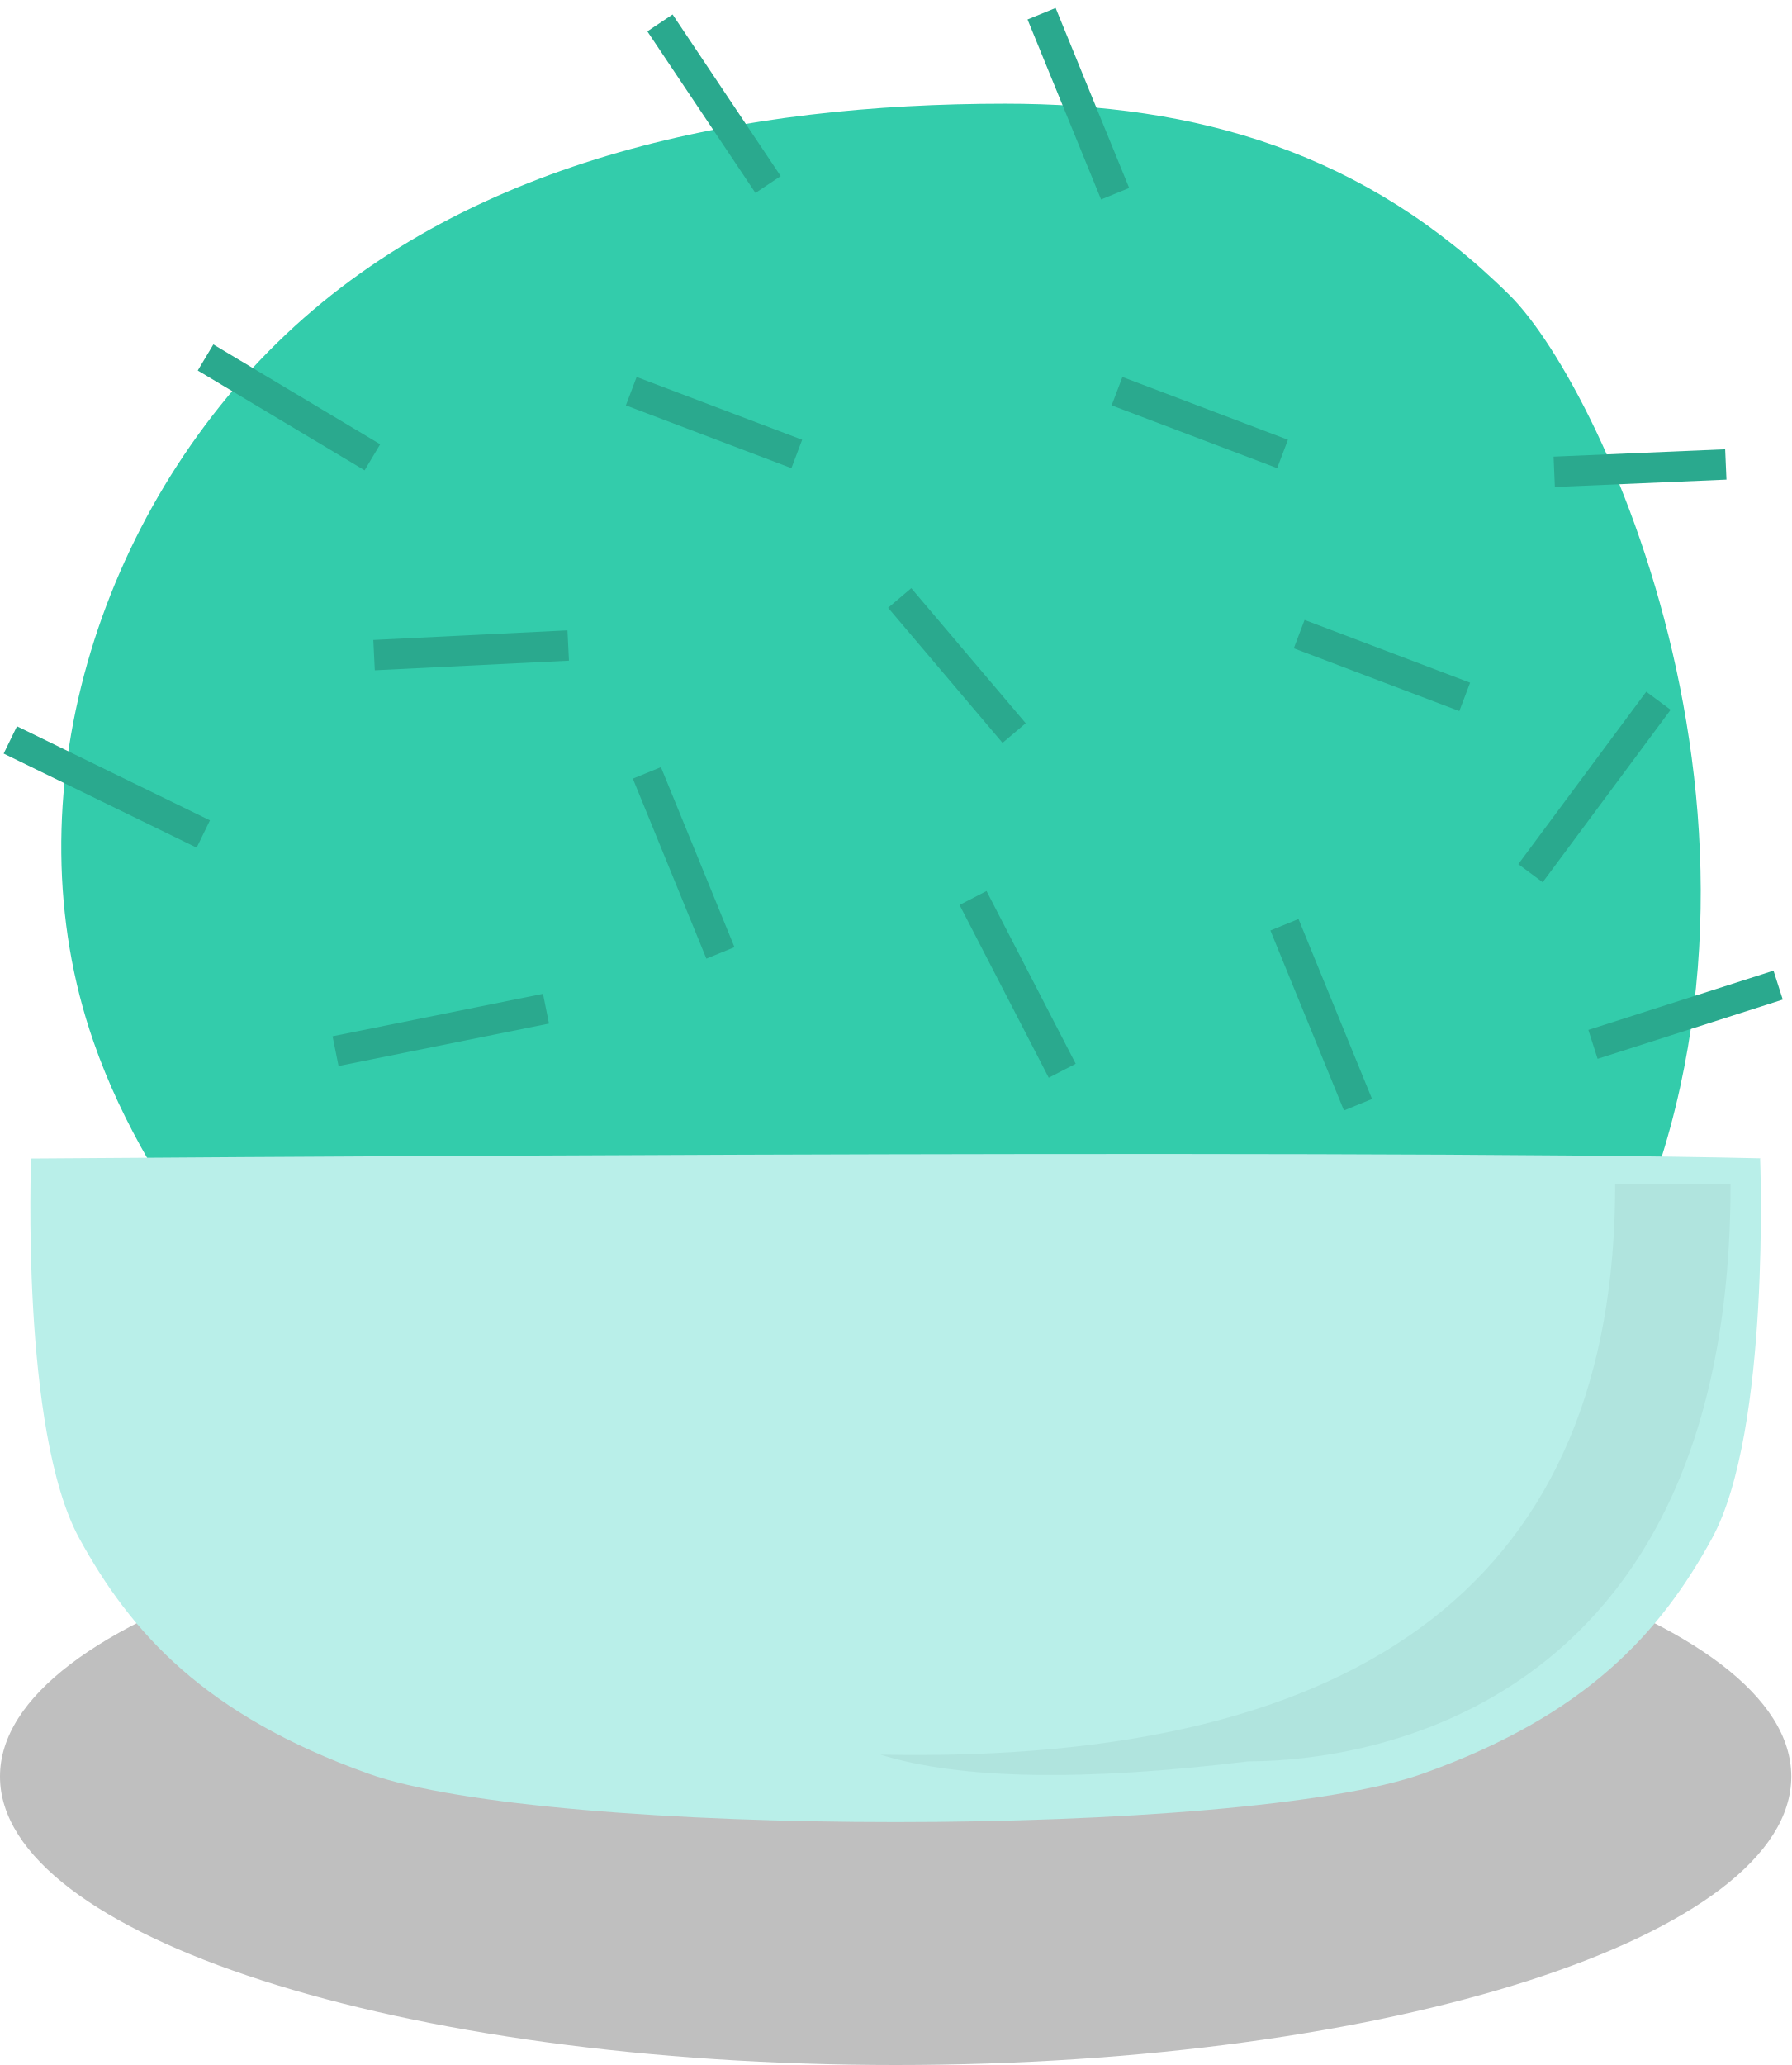
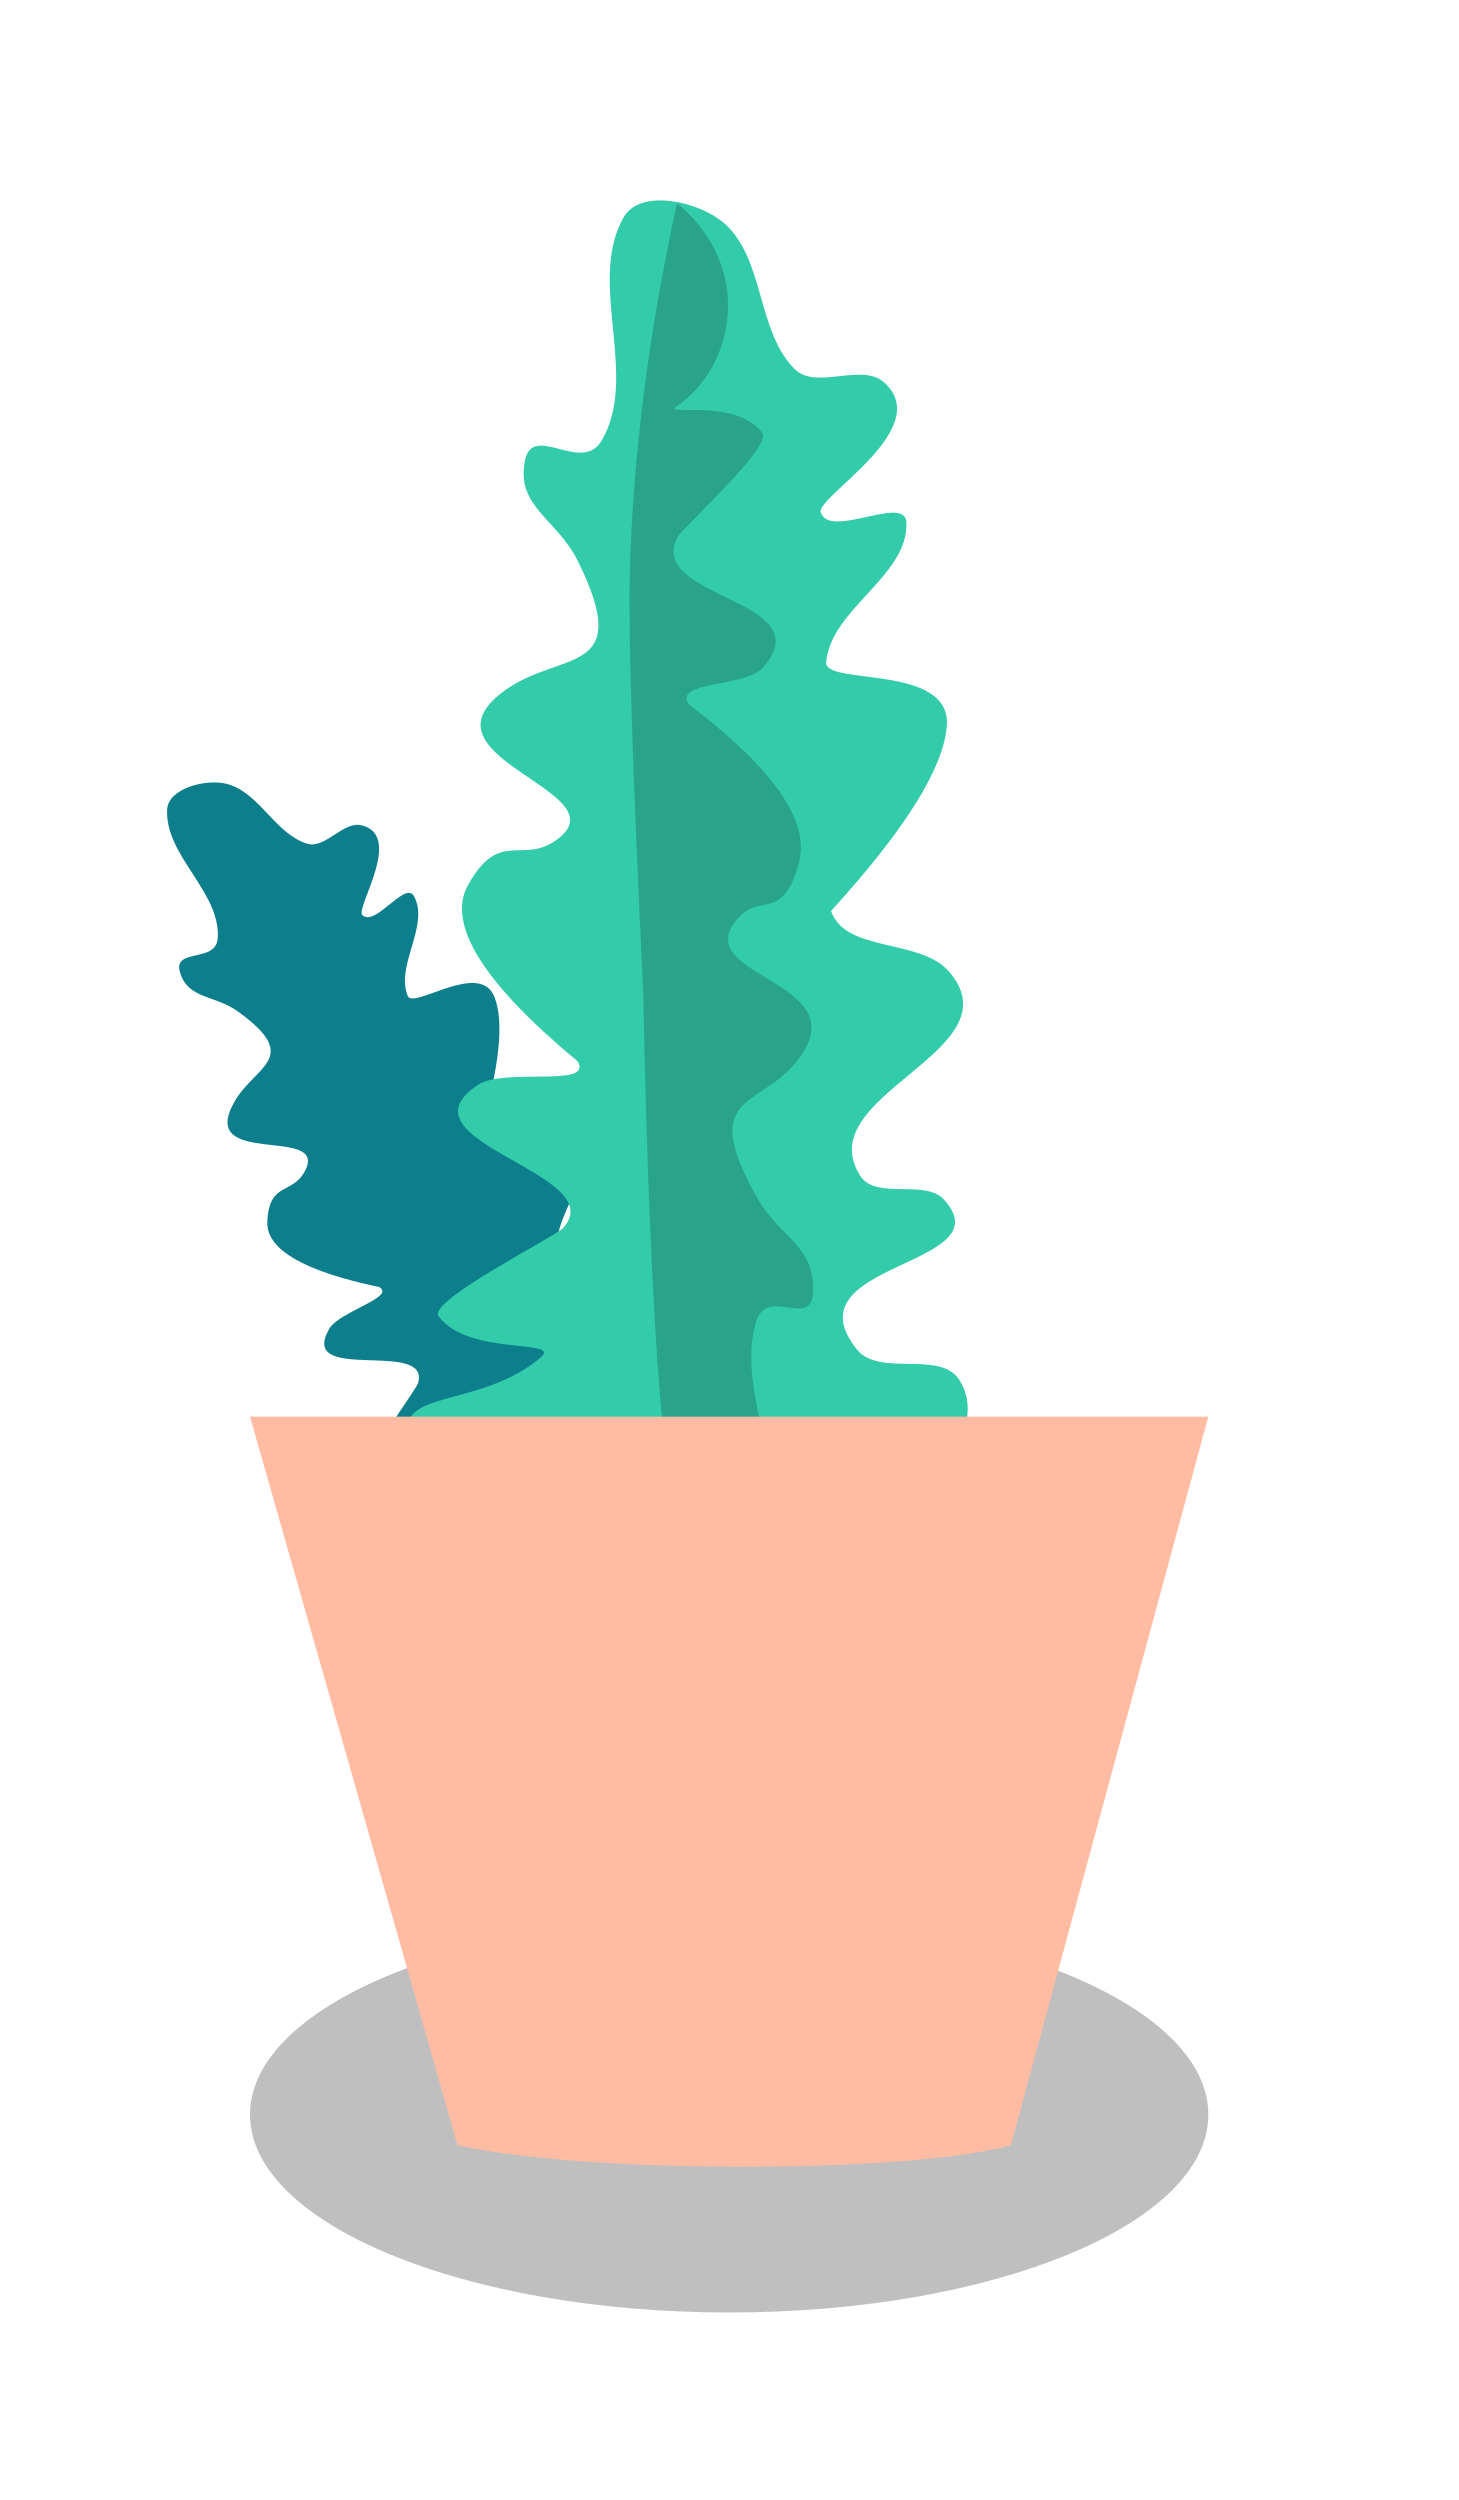
- <svg xmlns="http://www.w3.org/2000/svg" width="59" height="68" viewBox="0 0 59 68">
-   <g fill="none" fill-rule="evenodd" transform="translate(-1 -1)">
-     <path fill="#000" fill-opacity=".25" d="M60,59.5 C60,64.748 46.791,69 30.5,69 C14.207,69 1,64.748 1,59.5 C1,54.252 14.207,50 30.5,50 C46.791,50 60,54.252 60,59.5" />
-     <g transform="translate(.574 .838)">
-       <path fill="#33CCAB" d="M53.405,42.55 C60.523,28.683 53.326,13.031 50.151,9.884 C45.387,5.164 39.855,3.577 33.528,3.577 C24.985,3.577 16.036,5.32 9.841,11.175 C3.646,17.031 0.709,26.436 3.507,34.467 C4.452,37.19 5.991,39.677 7.742,41.973 C38.131,42.46 53.352,42.653 53.405,42.55 Z" />
-       <g transform="translate(1 37.888)">
-         <path fill="#B9EFE9" d="M57.426,0.418 C43.678,0.091 0.451,0.424 0.451,0.424 C0.451,0.424 0.097,9.388 2.039,12.935 C3.739,16.043 6.18,18.759 11.556,20.678 C17.519,22.806 40.331,22.806 46.294,20.678 C51.672,18.759 54.112,16.043 55.813,12.935 C57.754,9.388 57.4,0.424 57.4,0.424" />
-         <path fill="#000" fill-rule="nonzero" d="M52.626,1.274 C52.626,14.117 44.559,20.377 28.426,20.054 C31.047,20.867 35.087,20.941 40.547,20.274 C42.904,20.274 56.426,19.663 56.426,1.274 L52.626,1.274 Z" opacity=".05" />
-       </g>
-       <path stroke="#2AA98E" d="M33.444,1.577 L38.444,5.577" transform="rotate(29.112 35.944 3.577)" />
-       <path stroke="#2AA98E" d="M20.444,26.577 L25.444,30.577" transform="rotate(29.112 22.944 28.577)" />
-       <path stroke="#2AA98E" d="M41.444,31.577 L46.444,35.577" transform="rotate(29.112 43.944 33.577)" />
-       <path stroke="#2AA98E" d="M52.444,13.577 L56.444,17.577" transform="rotate(132.541 54.444 15.577)" />
-       <path stroke="#2AA98E" d="M53.444,31.577 L58.444,35.577" transform="rotate(123.592 55.944 33.577)" />
-       <path stroke="#2AA98E" d="M31.444,30.577 L36.444,34.577" transform="rotate(-155.962 33.944 32.577)" />
-       <path stroke="#2AA98E" d="M30.444,19.577 L33.444,24.577" transform="rotate(170.691 31.944 22.077)" />
-       <path stroke="#2AA98E" d="M50.444,23.577 L55.444,28.577" transform="rotate(-98.419 52.944 26.077)" />
-       <path stroke="#2AA98E" d="M12.444,31.577 L17.444,36.577" transform="rotate(123.592 14.944 34.077)" />
-       <path stroke="#2AA98E" d="M13.444,19.577 L18.444,23.577" transform="rotate(138.502 15.944 21.577)" />
-       <path stroke="#2AA98E" d="M21.444,1.577 L26.444,5.577" transform="rotate(17.555 23.944 3.577)" />
-       <path stroke="#2AA98E" d="M7.444,11.577 L12.444,15.577" transform="rotate(-7.776 9.944 13.577)" />
-       <path stroke="#2AA98E" d="M1.444,23.577 L6.444,28.577" transform="rotate(160.983 3.944 26.077)" />
-       <path stroke="#2AA98E" d="M37.444,12.577 L42.444,15.577" transform="rotate(-10.2 39.944 14.077)" />
-       <path stroke="#2AA98E" d="M21.444,12.577 L26.444,15.577" transform="rotate(-10.2 23.944 14.077)" />
-       <path stroke="#2AA98E" d="M43.444,20.577 L48.444,23.577" transform="rotate(-10.2 45.944 22.077)" />
-     </g>
+ <svg xmlns="http://www.w3.org/2000/svg" width="70" height="120" viewBox="0 0 70 120">
+   <g fill="none" fill-rule="evenodd">
+     <path fill="#000" fill-opacity=".25" d="M58,101.5 C58,106.748 47.702,111 35,111 C22.297,111 12,106.748 12,101.5 C12,96.252 22.297,92 35,92 C47.702,92 58,96.252 58,101.5" />
+     <path fill="#0D7F8C" d="M15.53,75.865 C8.417,69.887 13.075,71.878 15.607,69.406 C16.254,68.774 13.403,69.561 12.395,68.441 C12.015,68.02 15.741,65.783 15.948,65.519 C17.333,63.755 10.527,63.41 12.979,61.5 C13.735,60.911 16.527,61.298 15.948,60.543 C12.857,58.466 11.59,56.824 12.145,55.617 C12.977,53.807 13.781,54.941 14.805,53.975 C16.46,52.413 9.976,51.963 12.837,49.693 C14.407,48.448 16.651,48.983 14.62,45.744 C13.877,44.56 12.59,44.302 12.746,42.924 C12.88,41.748 14.512,43.19 15.033,42.12 C16.008,40.116 14.154,37.487 15.101,35.47 C15.528,34.56 17.363,34.796 18.19,35.392 C19.513,36.345 19.452,38.491 20.716,39.517 C21.421,40.089 22.728,39.142 23.466,39.674 C25.17,40.902 21.692,43.242 21.887,43.684 C22.234,44.468 24.414,42.916 24.523,43.764 C24.725,45.345 22.446,46.508 22.453,48.102 C22.456,48.813 26.294,47.799 26.294,49.693 C26.294,50.955 25.284,52.872 23.262,55.443 C23.805,56.648 26.053,56.016 27.02,56.935 C29.316,59.118 23.053,60.936 24.861,63.205 C25.401,63.884 26.83,63.12 27.464,63.683 C29.531,65.519 22.833,65.934 25.222,68.348 C25.974,69.108 27.748,68.142 28.412,68.975 C29.812,70.73 26.522,73.781 25.645,74.32" transform="rotate(-22 20.254 55.365)" />
+     <path fill="#33CCAB" d="M27.77,76.336 C16.596,66.671 23.913,69.89 27.891,65.892 C28.908,64.87 24.428,66.143 22.844,64.332 C22.248,63.65 28.102,60.033 28.426,59.607 C30.603,56.755 19.91,56.196 23.762,53.107 C24.95,52.155 29.337,52.781 28.426,51.561 C23.571,48.202 21.58,45.547 22.452,43.596 C23.76,40.668 25.023,42.501 26.631,40.939 C29.232,38.414 19.044,37.686 23.54,34.016 C26.005,32.002 29.531,32.868 26.34,27.631 C25.174,25.716 23.151,25.299 23.397,23.07 C23.608,21.168 26.171,23.499 26.989,21.769 C28.521,18.529 25.609,14.279 27.096,11.017 C27.768,9.545 30.65,9.926 31.95,10.891 C34.028,12.432 33.933,15.902 35.919,17.56 C37.026,18.485 39.08,16.955 40.239,17.814 C42.917,19.801 37.452,23.585 37.758,24.299 C38.304,25.567 41.729,23.057 41.899,24.428 C42.217,26.985 38.636,28.866 38.647,31.443 C38.652,32.593 44.683,30.953 44.683,34.016 C44.683,36.057 43.095,39.157 39.919,43.314 C40.772,45.261 44.303,44.24 45.823,45.726 C49.431,49.256 39.589,52.196 42.43,55.865 C43.28,56.962 45.524,55.728 46.52,56.639 C49.768,59.607 39.245,60.277 42.999,64.182 C44.18,65.41 46.966,63.848 48.01,65.195 C50.209,68.032 45.04,72.966 43.663,73.838" transform="rotate(5 35.193 43.187)" />
+     <path fill="#29A389" d="M33.75,75.278 C30.191,71.837 31.612,67.202 34.43,65.555 C35.243,65.08 31.69,65.806 30.437,63.995 C29.965,63.313 34.596,59.696 34.853,59.27 C36.575,56.418 28.115,55.859 31.163,52.77 C32.102,51.818 35.573,52.444 34.853,51.224 C31.012,47.865 29.436,45.21 30.126,43.259 C31.161,40.331 32.16,42.164 33.433,40.602 C35.491,38.077 27.43,37.349 30.987,33.678 C32.938,31.665 35.727,32.531 33.203,27.294 C32.28,25.379 30.679,24.961 30.874,22.733 C31.041,20.831 33.069,23.162 33.716,21.432 C34.928,18.192 32.624,13.942 33.801,10.68 C34.332,9.208 36.612,9.589 37.641,10.553 C38.737,11.581 38.86,20.611 38.01,37.645 C37.787,48.068 37.534,54.751 37.252,57.694 C36.717,63.274 35.55,69.136 33.75,75.278 Z" transform="rotate(176 34.268 42.49)" />
+     <path fill="#FFBCA3" d="M12,68 L21.959,102.968 C21.959,102.968 25.956,104 35.664,104 C45.371,104 48.52,102.97 48.52,102.97 L58,68" />
  </g>
</svg>
